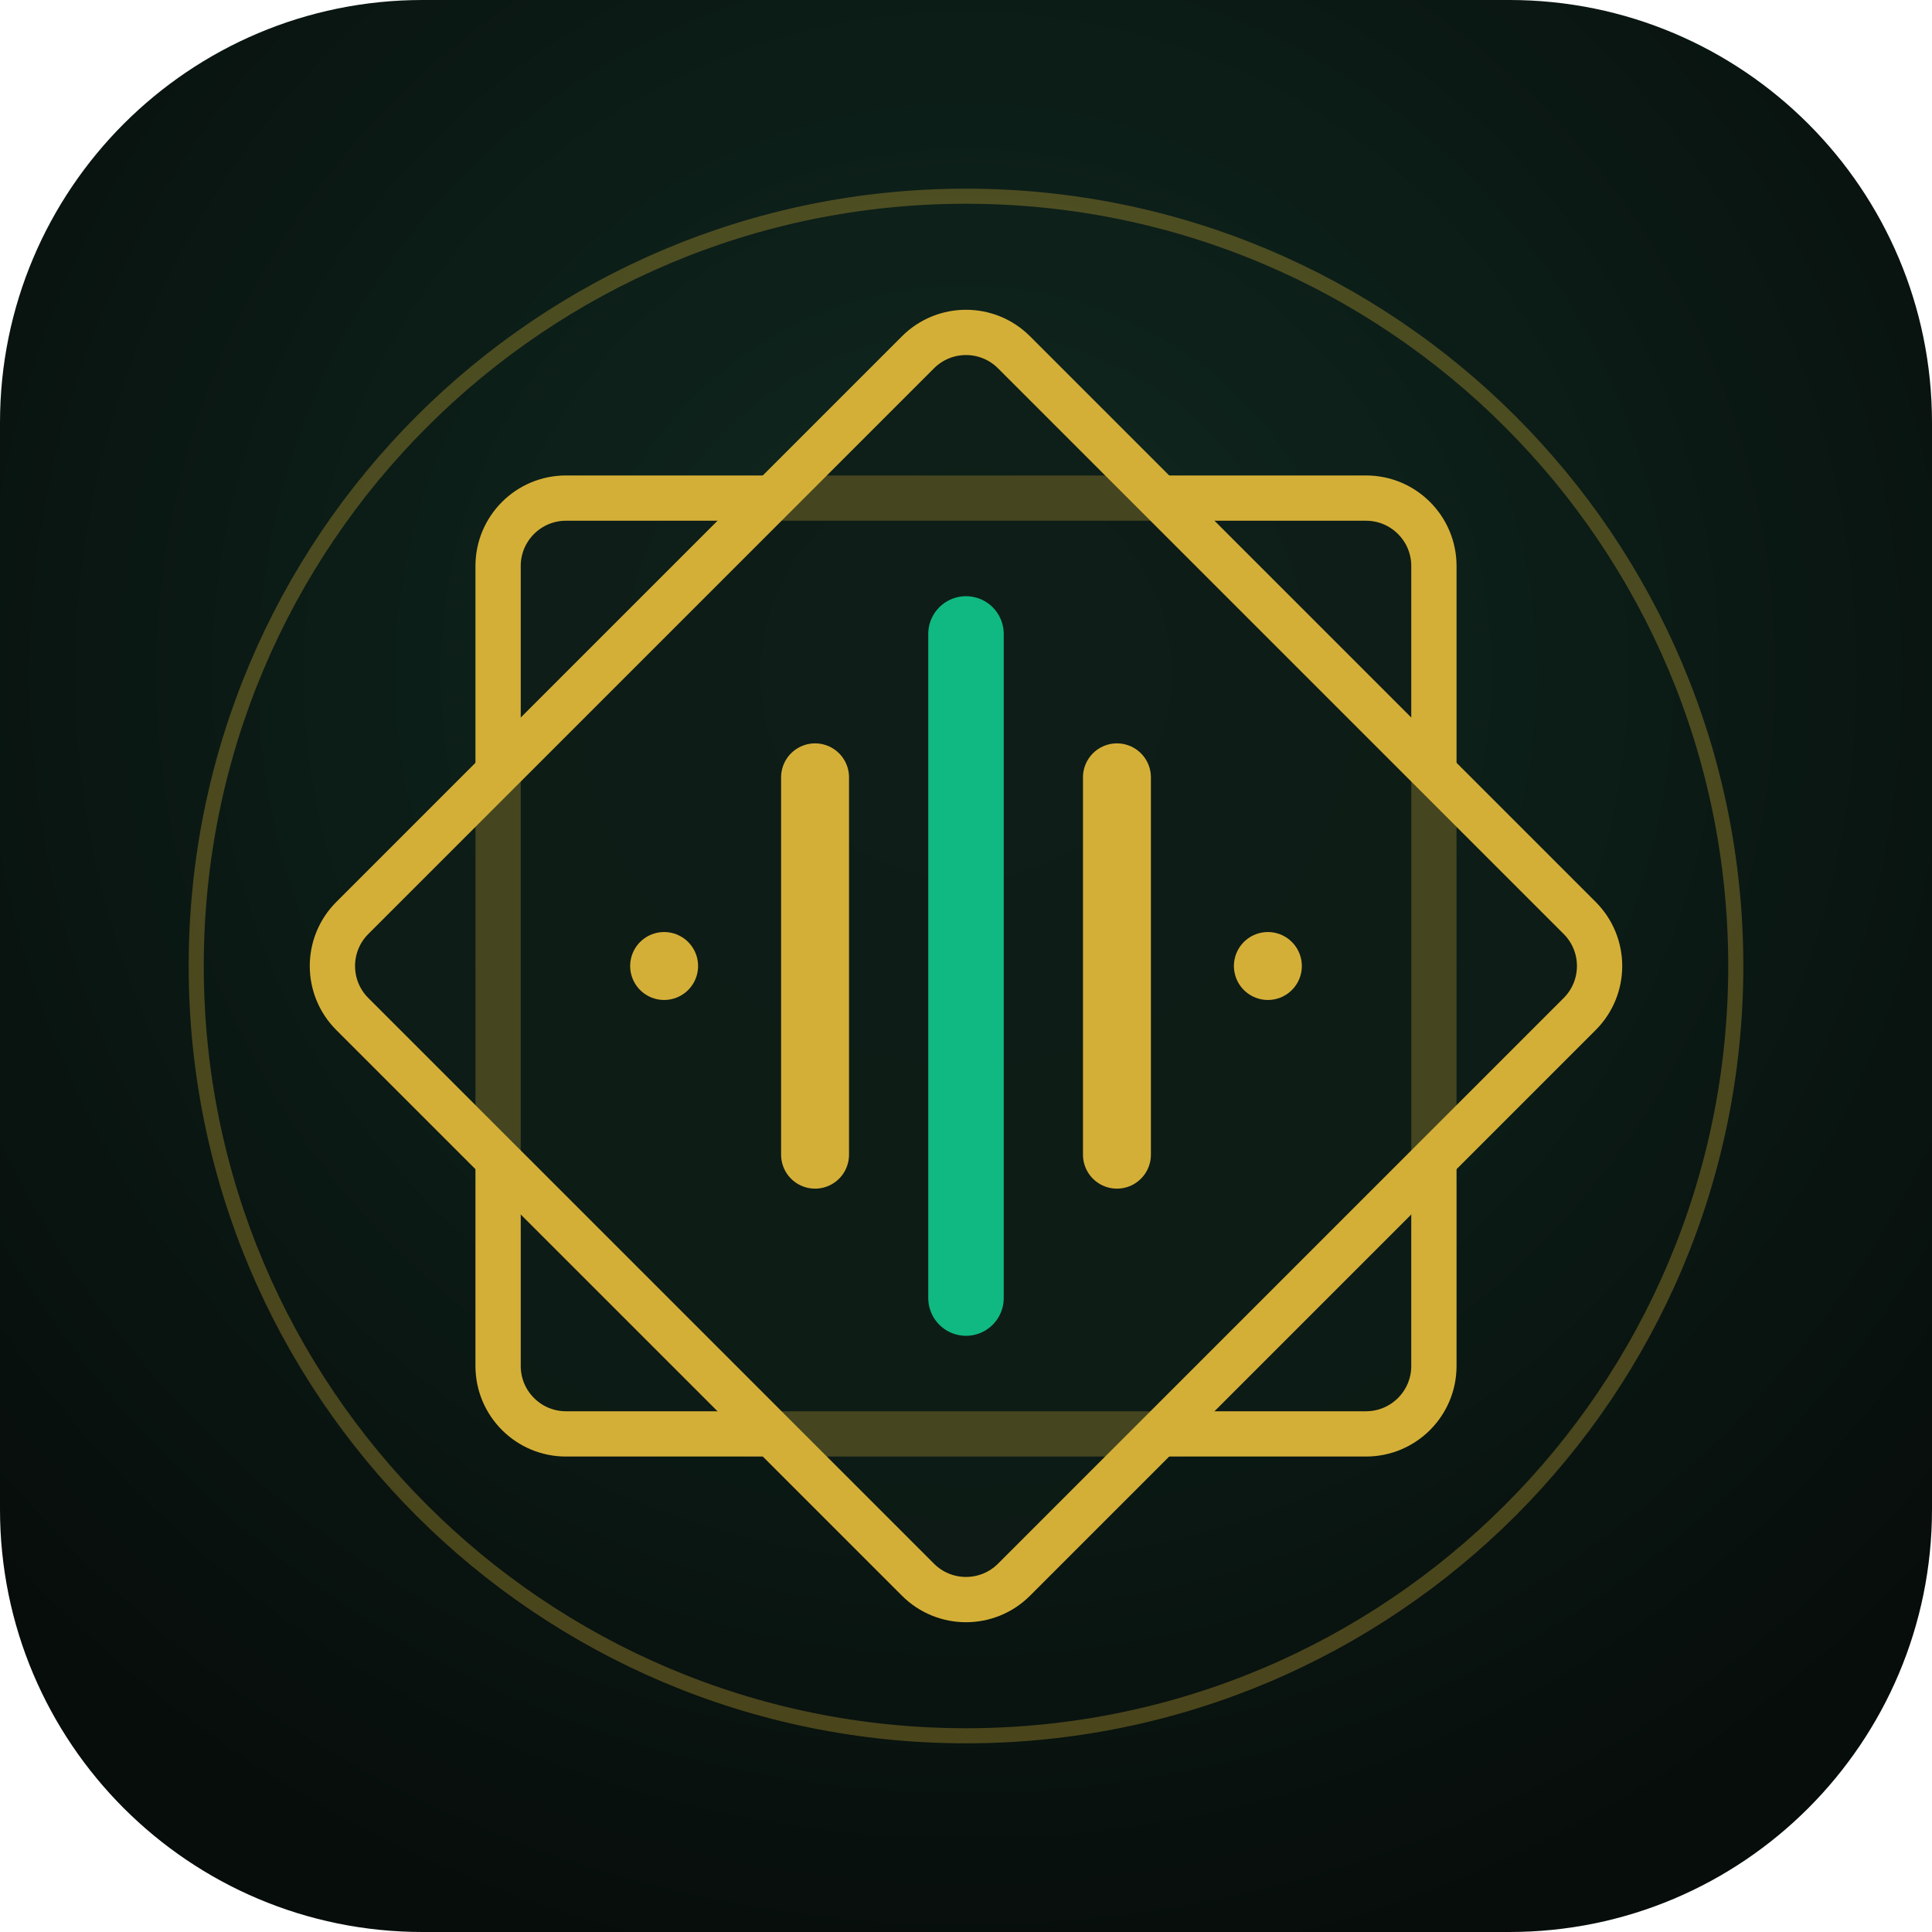
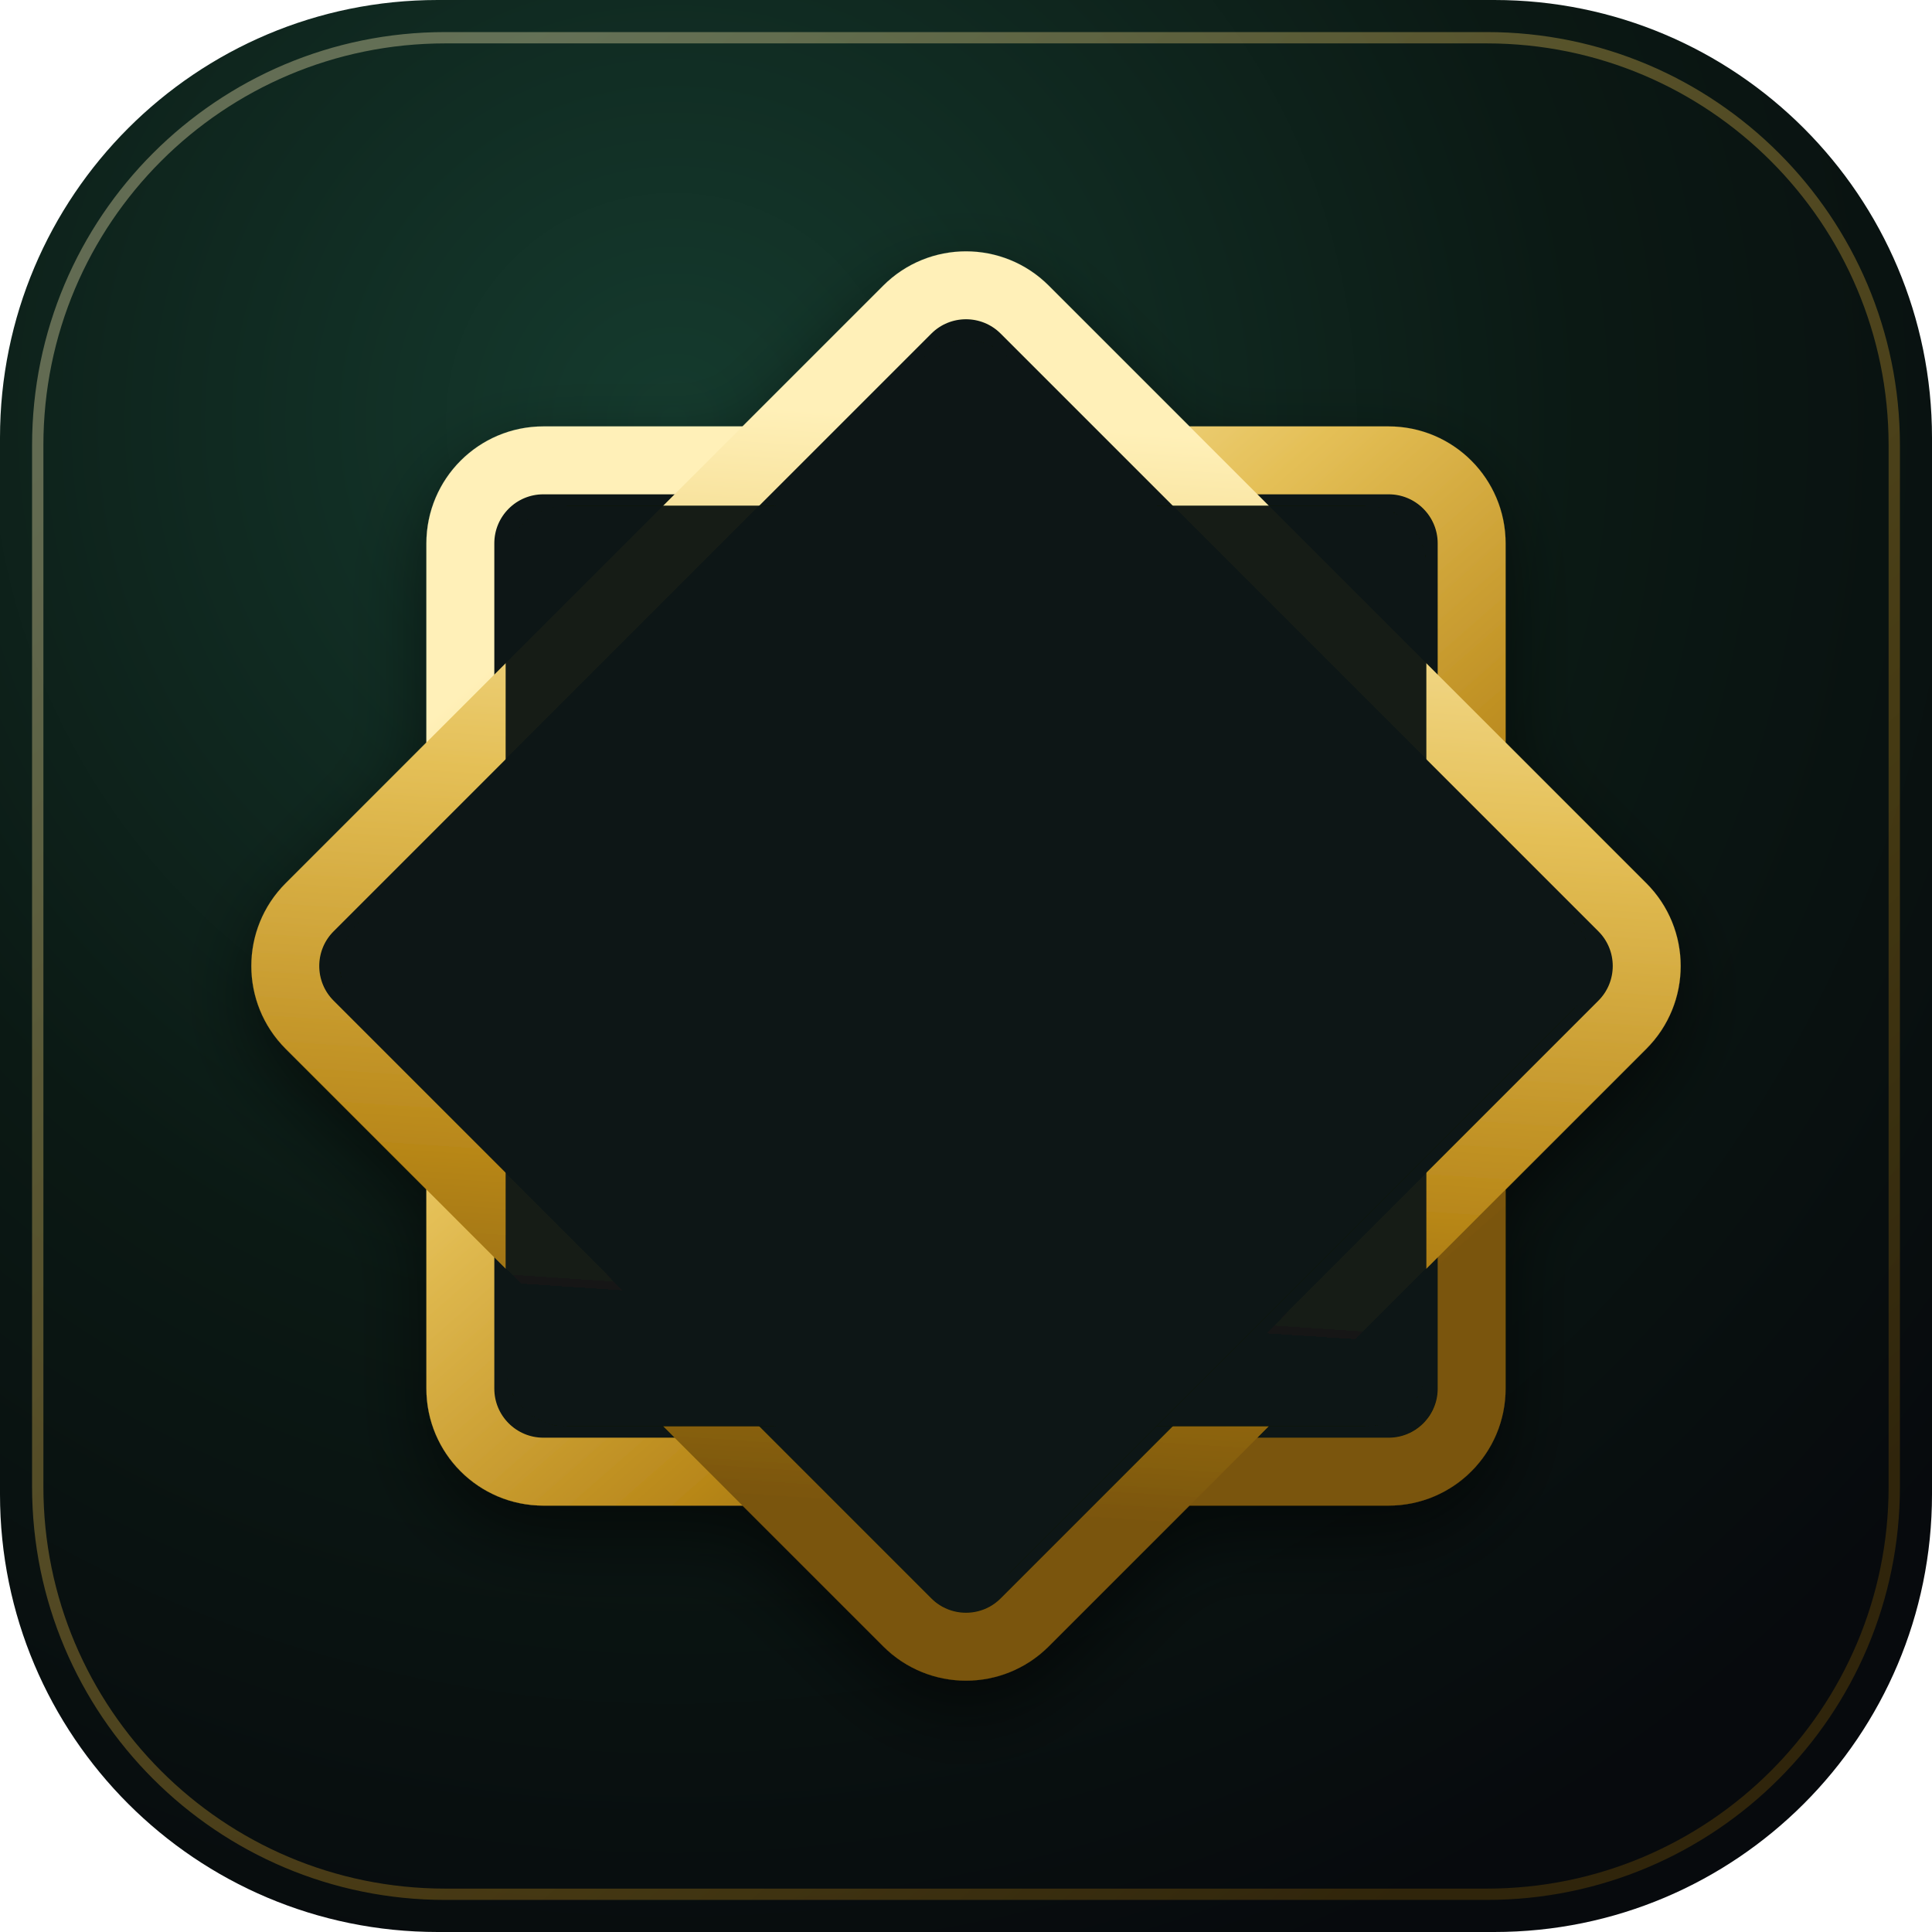
<svg xmlns="http://www.w3.org/2000/svg" viewBox="0 0 512 512">
  <defs>
-     <radialGradient id="bg" cx="50%" cy="35%" r="68%">
-       <stop offset="0%" stop-color="#102A21" />
-       <stop offset="100%" stop-color="#070D0B" />
+     <radialGradient id="sqBg" cx="35%" cy="22%" r="85%">
+       <stop offset="0%" stop-color="#153B2E" />
+       <stop offset="55%" stop-color="#0B1914" />
+       <stop offset="100%" stop-color="#070A0D" />
    </radialGradient>
+     <linearGradient id="gold3d" x1="15%" y1="10%" x2="85%" y2="90%">
+       <stop offset="0%" stop-color="#FFF0B8" />
+       <stop offset="35%" stop-color="#E4BF56" />
+       <stop offset="70%" stop-color="#B88719" />
+       <stop offset="100%" stop-color="#7A5508" />
+     </linearGradient>
+     <linearGradient id="goldInner" x1="0%" y1="0%" x2="100%" y2="100%">
+       <stop offset="0%" stop-color="#FDE68A" />
+       <stop offset="50%" stop-color="#D4AF37" />
+       <stop offset="100%" stop-color="#8C6410" />
+     </linearGradient>
+     <linearGradient id="emeraldJewel" x1="0%" y1="0%" x2="0%" y2="100%">
+       <stop offset="0%" stop-color="#34D399" />
+       <stop offset="50%" stop-color="#10B981" />
+       <stop offset="100%" stop-color="#047857" />
+     </linearGradient>
+     <filter id="drop3d" x="-15%" y="-15%" width="130%" height="135%">
+       <feDropShadow dx="0" dy="8" stdDeviation="10" flood-color="#000000" flood-opacity="0.55" />
+     </filter>
  </defs>
-   <rect width="512" height="512" rx="112" fill="url(#bg)" />
-   <circle cx="256" cy="256" r="204" fill="none" stroke="#D4AF37" stroke-opacity="0.32" stroke-width="4" />
-   <g stroke="#D4AF37" stroke-width="12" fill="#0E1C17" fill-opacity="0.72">
-     <rect x="132" y="132" width="248" height="248" rx="18" />
-     <rect x="132" y="132" width="248" height="248" rx="18" transform="rotate(45 256 256)" />
+   <rect width="512" height="512" rx="116" fill="url(#sqBg)" />
+   <rect x="10" y="10" width="492" height="492" rx="108" fill="none" stroke="url(#gold3d)" stroke-opacity="0.35" stroke-width="3" />
+   <g filter="url(#drop3d)">
+     <rect x="122" y="122" width="268" height="268" rx="22" fill="#0B1612" stroke="url(#gold3d)" stroke-width="18" />
+     <rect x="122" y="122" width="268" height="268" rx="22" fill="#0B1612" stroke="url(#gold3d)" stroke-width="18" transform="rotate(45 256 256)" />
+     <rect x="134" y="134" width="244" height="244" rx="16" fill="#0B1612" fill-opacity="0.95" />
+     <rect x="134" y="134" width="244" height="244" rx="16" fill="#0B1612" fill-opacity="0.95" transform="rotate(45 256 256)" />
  </g>
-   <g stroke-linecap="round">
-     <line x1="176" y1="256" x2="176" y2="256" stroke="#D4AF37" stroke-width="18" />
-     <line x1="216" y1="206" x2="216" y2="306" stroke="#D4AF37" stroke-width="18" />
-     <line x1="256" y1="168" x2="256" y2="344" stroke="#10B981" stroke-width="20" />
-     <line x1="296" y1="206" x2="296" y2="306" stroke="#D4AF37" stroke-width="18" />
-     <line x1="336" y1="256" x2="336" y2="256" stroke="#D4AF37" stroke-width="18" />
+   <g stroke-linecap="round" filter="url(#drop3d)">
+     <line x1="170" y1="242" x2="170" y2="270" stroke="url(#goldInner)" stroke-width="22" />
+     <line x1="212" y1="198" x2="212" y2="314" stroke="url(#goldInner)" stroke-width="24" />
+     <line x1="256" y1="164" x2="256" y2="348" stroke="url(#goldInner)" stroke-width="26" />
+     <line x1="256" y1="176" x2="256" y2="336" stroke="url(#emeraldJewel)" stroke-width="10" />
+     <line x1="300" y1="198" x2="300" y2="314" stroke="url(#goldInner)" stroke-width="24" />
+     <line x1="342" y1="242" x2="342" y2="270" stroke="url(#goldInner)" stroke-width="22" />
  </g>
</svg>
